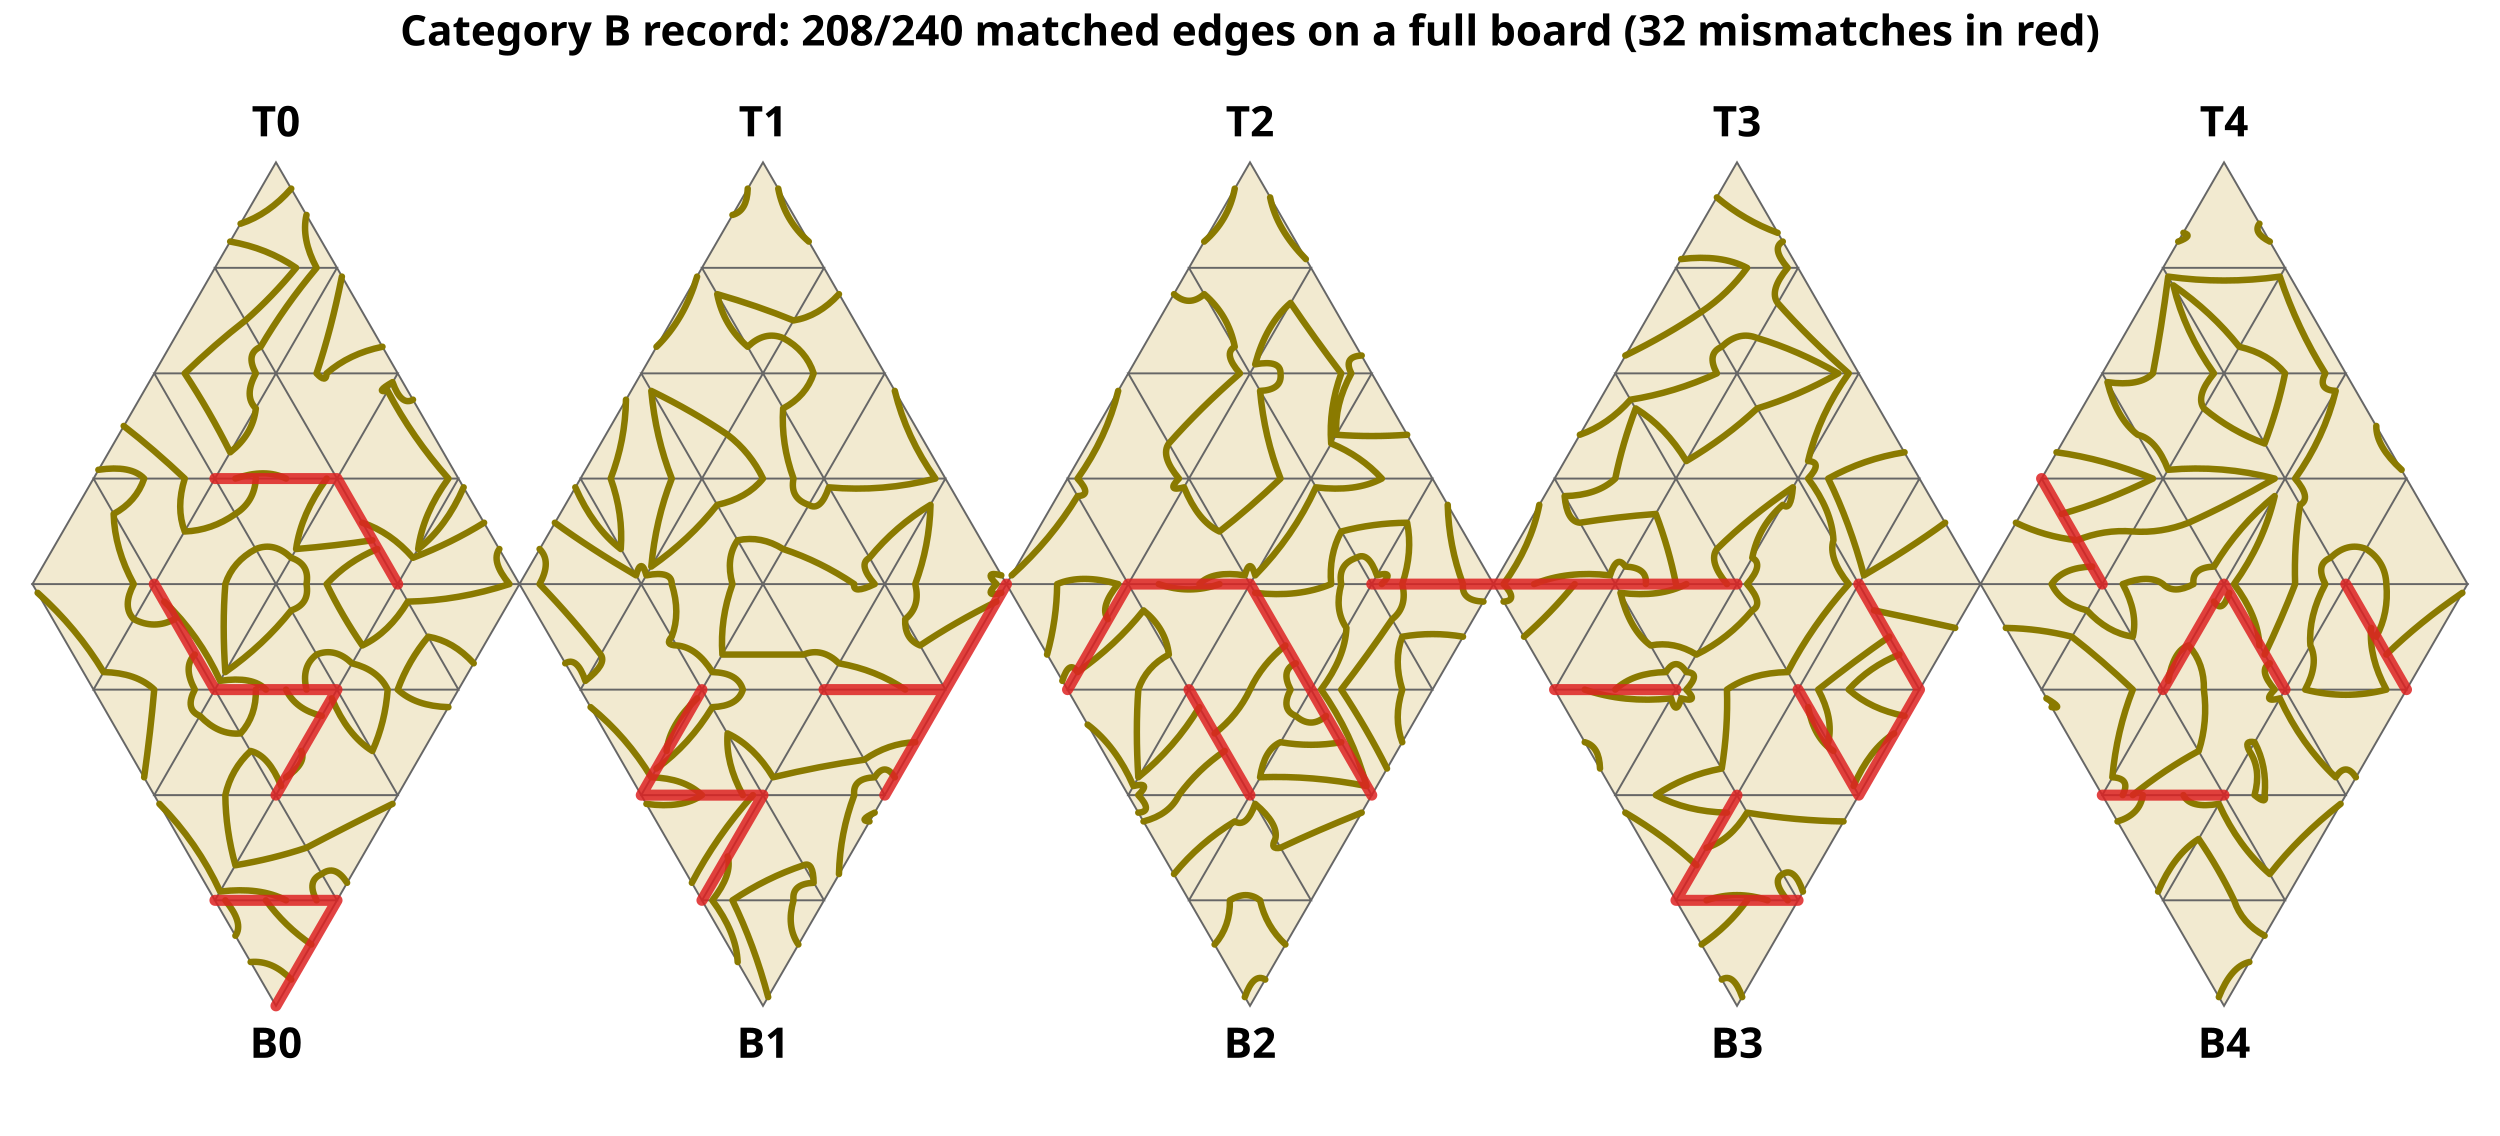
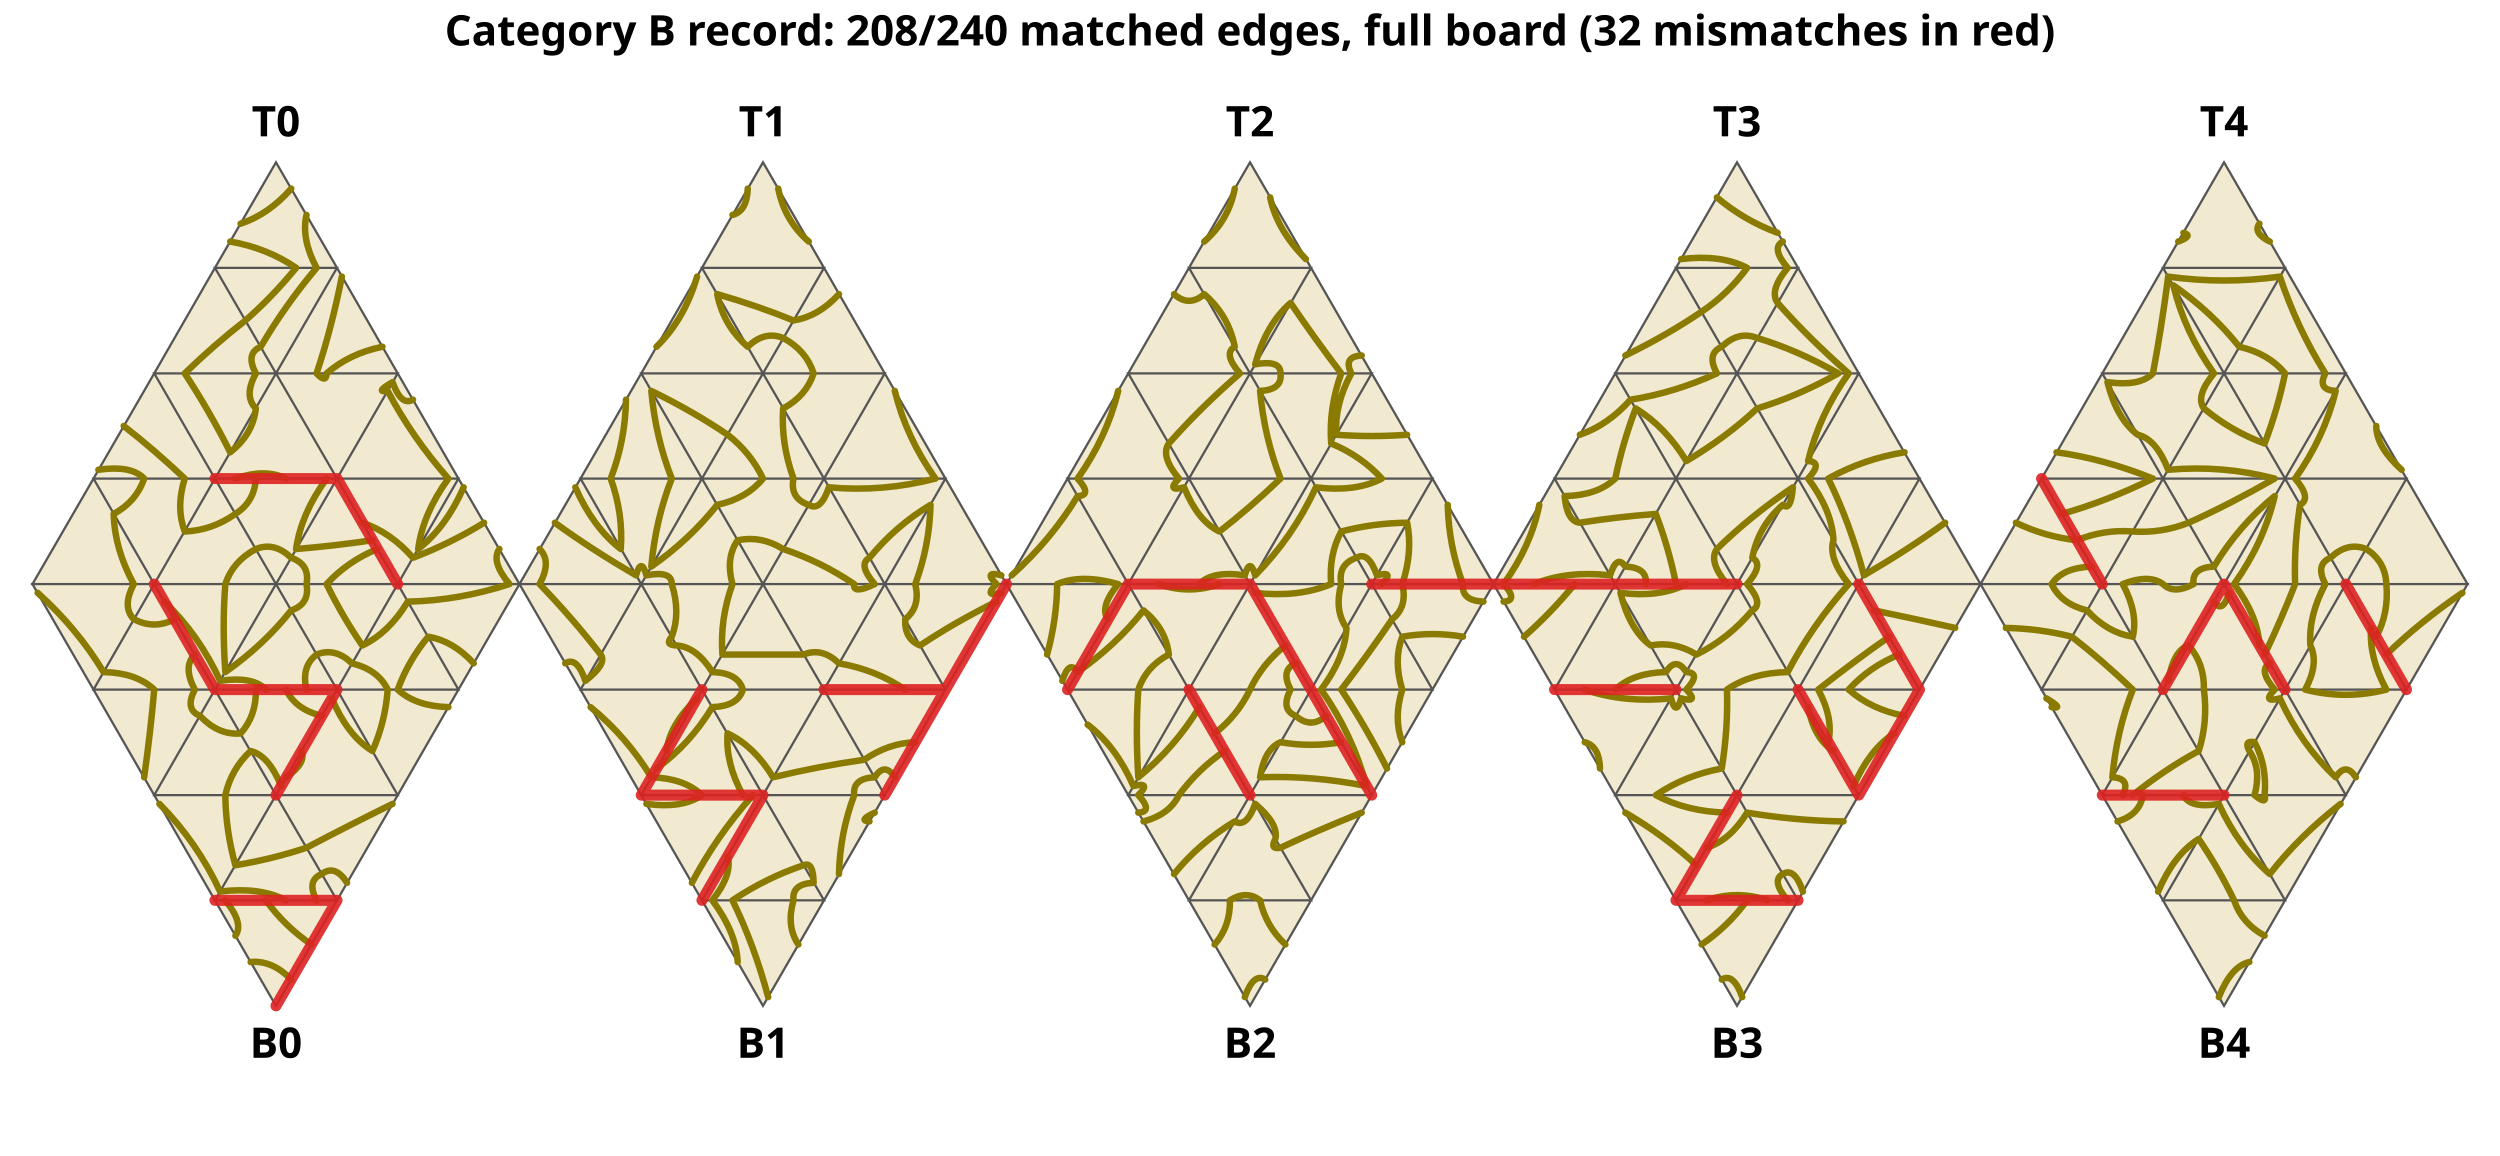
- <svg xmlns="http://www.w3.org/2000/svg" viewBox="-10 -20 770.0 349.808" font-family="sans-serif">
-   <style>.g{fill:none;stroke:#8a7a00;stroke-width:2.0;stroke-linecap:round}.grid{fill:none;stroke:#666;stroke-width:.6}.mis{fill:none;stroke:#d22;stroke-width:3.4;stroke-linecap:round;opacity:.85}.flb{font-size:13px;fill:#000;text-anchor:middle;font-weight:bold}</style>
-   <text x="375.0" y="-6" class="flb">Category B record: 208/240 matched edges on a full board (32 mismatches in red)</text>
+ <svg xmlns="http://www.w3.org/2000/svg" viewBox="-10 -20 770.0 355.808" font-family="sans-serif">
+   <style>.g{fill:none;stroke:#8a7a00;stroke-width:2.0;stroke-linecap:round;opacity:1}.grid{fill:none;stroke:#555;stroke-width:.7}.mis{fill:none;stroke:#d22;stroke-width:3.4;stroke-linecap:round;opacity:.9}.num{font-size:7.5px;fill:#111;text-anchor:middle;font-weight:bold}.flb{font-size:13px;fill:#000;text-anchor:middle;font-weight:bold}</style>
+   <text x="375.0" y="-6" class="flb">Category B record: 208/240 matched edges, full board (32 mismatches in red)</text>
  <defs>
    <pattern id="hx" width="6" height="6" patternUnits="userSpaceOnUse">
      <path d="M0,6L6,0" stroke="#b33" stroke-width="1.6" />
    </pattern>
  </defs>
  <path d="M131.2,127.4L112.5,159.9L150.0,159.9Z M93.8,127.4L75.0,159.9L112.5,159.9Z M56.2,127.4L37.5,159.9L75.0,159.9Z M18.8,127.4L0.0,159.9L37.5,159.9Z M112.5,95.0L93.8,127.4L131.2,127.4Z M75.0,95.0L56.2,127.4L93.8,127.4Z M37.5,95.0L18.8,127.4L56.2,127.4Z M93.8,62.5L75.0,95.0L112.5,95.0Z M56.2,62.5L37.5,95.0L75.0,95.0Z M75.0,30.0L56.2,62.5L93.8,62.5Z M112.5,159.9L131.2,127.4L93.8,127.4Z M75.0,159.9L93.8,127.4L56.2,127.4Z M37.5,159.9L56.2,127.4L18.8,127.4Z M93.8,127.4L112.5,95.0L75.0,95.0Z M56.2,127.4L75.0,95.0L37.5,95.0Z M75.0,95.0L93.8,62.5L56.2,62.5Z M281.2,127.4L262.5,159.9L300.0,159.9Z M243.8,127.4L225.0,159.9L262.5,159.9Z M206.2,127.4L187.5,159.9L225.0,159.9Z M168.8,127.4L150.0,159.9L187.5,159.9Z M262.5,95.0L243.8,127.4L281.2,127.4Z M225.0,95.0L206.2,127.4L243.8,127.4Z M187.5,95.0L168.8,127.4L206.2,127.4Z M243.8,62.5L225.0,95.0L262.5,95.0Z M206.2,62.5L187.5,95.0L225.0,95.0Z M225.0,30.0L206.2,62.5L243.8,62.5Z M262.5,159.9L281.2,127.4L243.8,127.4Z M225.0,159.9L243.8,127.4L206.2,127.4Z M187.5,159.9L206.2,127.4L168.8,127.4Z M243.8,127.4L262.5,95.0L225.0,95.0Z M206.2,127.4L225.0,95.0L187.5,95.0Z M225.0,95.0L243.8,62.5L206.2,62.5Z M431.2,127.4L412.5,159.9L450.0,159.9Z M393.8,127.4L375.0,159.9L412.5,159.9Z M356.2,127.4L337.5,159.9L375.0,159.9Z M318.8,127.4L300.0,159.9L337.5,159.9Z M412.5,95.0L393.8,127.4L431.2,127.4Z M375.0,95.0L356.2,127.4L393.8,127.4Z M337.5,95.0L318.8,127.4L356.2,127.4Z M393.8,62.5L375.0,95.0L412.5,95.0Z M356.2,62.5L337.5,95.0L375.0,95.0Z M375.0,30.0L356.2,62.5L393.8,62.5Z M412.5,159.9L431.2,127.4L393.8,127.4Z M375.0,159.9L393.8,127.4L356.2,127.4Z M337.5,159.9L356.2,127.4L318.8,127.4Z M393.8,127.4L412.5,95.0L375.0,95.0Z M356.2,127.4L375.0,95.0L337.5,95.0Z M375.0,95.0L393.8,62.5L356.2,62.5Z M581.2,127.4L562.5,159.9L600.0,159.9Z M543.8,127.4L525.0,159.9L562.5,159.9Z M506.2,127.4L487.5,159.9L525.0,159.9Z M468.8,127.4L450.0,159.9L487.5,159.9Z M562.5,95.0L543.8,127.4L581.2,127.4Z M525.0,95.0L506.2,127.4L543.8,127.4Z M487.5,95.0L468.8,127.4L506.2,127.4Z M543.8,62.5L525.0,95.0L562.5,95.0Z M506.2,62.5L487.5,95.0L525.0,95.0Z M525.0,30.0L506.2,62.5L543.8,62.5Z M562.5,159.9L581.2,127.4L543.8,127.4Z M525.0,159.9L543.8,127.4L506.2,127.4Z M487.5,159.9L506.2,127.4L468.8,127.4Z M543.8,127.4L562.5,95.0L525.0,95.0Z M506.2,127.4L525.0,95.0L487.5,95.0Z M525.0,95.0L543.8,62.5L506.2,62.5Z M731.2,127.4L712.5,159.9L750.0,159.9Z M693.8,127.4L675.0,159.9L712.5,159.9Z M656.2,127.4L637.5,159.9L675.0,159.9Z M618.8,127.4L600.0,159.9L637.5,159.9Z M712.5,95.0L693.8,127.4L731.2,127.4Z M675.0,95.0L656.2,127.4L693.8,127.4Z M637.5,95.0L618.8,127.4L656.2,127.4Z M693.8,62.5L675.0,95.0L712.5,95.0Z M656.2,62.5L637.5,95.0L675.0,95.0Z M675.0,30.0L656.2,62.5L693.8,62.5Z M712.5,159.9L731.2,127.4L693.8,127.4Z M675.0,159.9L693.8,127.4L656.2,127.4Z M637.5,159.9L656.2,127.4L618.8,127.4Z M693.8,127.4L712.5,95.0L675.0,95.0Z M656.2,127.4L675.0,95.0L637.5,95.0Z M675.0,95.0L693.8,62.5L656.2,62.5Z M18.8,192.4L37.5,159.9L0.0,159.9Z M56.2,192.4L75.0,159.9L37.5,159.9Z M93.8,192.4L112.5,159.9L75.0,159.9Z M131.2,192.4L150.0,159.9L112.5,159.9Z M37.5,224.9L56.2,192.4L18.8,192.4Z M75.0,224.9L93.8,192.4L56.2,192.4Z M112.5,224.9L131.2,192.4L93.8,192.4Z M56.2,257.3L75.0,224.9L37.5,224.9Z M93.8,257.3L112.5,224.9L75.0,224.9Z M75.0,289.8L93.8,257.3L56.2,257.3Z M37.5,159.9L18.8,192.4L56.2,192.4Z M75.0,159.9L56.2,192.4L93.8,192.4Z M112.5,159.9L93.8,192.4L131.2,192.4Z M56.2,192.4L37.5,224.9L75.0,224.9Z M93.8,192.4L75.0,224.9L112.5,224.9Z M75.0,224.9L56.2,257.3L93.8,257.3Z M168.8,192.4L187.5,159.9L150.0,159.9Z M206.2,192.4L225.0,159.9L187.5,159.9Z M243.8,192.4L262.5,159.9L225.0,159.9Z M281.2,192.4L300.0,159.9L262.5,159.9Z M187.5,224.9L206.2,192.4L168.8,192.4Z M225.0,224.9L243.8,192.4L206.2,192.4Z M262.5,224.9L281.2,192.4L243.8,192.4Z M206.2,257.3L225.0,224.9L187.5,224.9Z M243.8,257.3L262.5,224.9L225.0,224.9Z M225.0,289.8L243.8,257.3L206.2,257.3Z M187.5,159.9L168.8,192.4L206.2,192.4Z M225.0,159.9L206.2,192.4L243.8,192.4Z M262.5,159.9L243.8,192.4L281.2,192.4Z M206.2,192.4L187.5,224.9L225.0,224.9Z M243.8,192.4L225.0,224.9L262.5,224.9Z M225.0,224.9L206.2,257.3L243.8,257.3Z M318.8,192.4L337.5,159.9L300.0,159.9Z M356.2,192.4L375.0,159.9L337.5,159.9Z M393.8,192.4L412.5,159.9L375.0,159.9Z M431.2,192.4L450.0,159.9L412.5,159.9Z M337.5,224.9L356.2,192.4L318.8,192.4Z M375.0,224.9L393.8,192.4L356.2,192.4Z M412.5,224.9L431.2,192.4L393.8,192.4Z M356.2,257.3L375.0,224.9L337.5,224.9Z M393.8,257.3L412.5,224.9L375.0,224.9Z M375.0,289.8L393.8,257.3L356.2,257.3Z M337.5,159.9L318.8,192.4L356.2,192.4Z M375.0,159.9L356.2,192.4L393.8,192.4Z M412.5,159.9L393.8,192.4L431.2,192.4Z M356.2,192.4L337.5,224.9L375.0,224.9Z M393.8,192.4L375.0,224.9L412.5,224.9Z M375.0,224.9L356.2,257.3L393.8,257.3Z M468.8,192.4L487.5,159.9L450.0,159.9Z M506.2,192.4L525.0,159.9L487.5,159.9Z M543.8,192.4L562.5,159.9L525.0,159.9Z M581.2,192.4L600.0,159.9L562.5,159.9Z M487.5,224.9L506.2,192.4L468.8,192.4Z M525.0,224.9L543.8,192.4L506.2,192.4Z M562.5,224.9L581.2,192.4L543.8,192.4Z M506.2,257.3L525.0,224.9L487.5,224.9Z M543.8,257.3L562.5,224.9L525.0,224.9Z M525.0,289.8L543.8,257.3L506.2,257.3Z M487.5,159.9L468.8,192.4L506.2,192.4Z M525.0,159.9L506.2,192.4L543.8,192.4Z M562.5,159.9L543.8,192.4L581.2,192.4Z M506.2,192.4L487.5,224.9L525.0,224.9Z M543.8,192.4L525.0,224.9L562.5,224.9Z M525.0,224.9L506.2,257.3L543.8,257.3Z M618.8,192.4L637.5,159.9L600.0,159.9Z M656.2,192.4L675.0,159.9L637.5,159.9Z M693.8,192.4L712.5,159.9L675.0,159.9Z M731.2,192.4L750.0,159.9L712.5,159.9Z M637.5,224.9L656.2,192.4L618.8,192.4Z M675.0,224.9L693.8,192.4L656.2,192.4Z M712.5,224.9L731.2,192.4L693.8,192.4Z M656.2,257.3L675.0,224.9L637.5,224.9Z M693.8,257.3L712.5,224.9L675.0,224.9Z M675.0,289.8L693.8,257.3L656.2,257.3Z M637.5,159.9L618.8,192.4L656.2,192.4Z M675.0,159.9L656.2,192.4L693.8,192.4Z M712.5,159.9L693.8,192.4L731.2,192.4Z M656.2,192.4L637.5,224.9L675.0,224.9Z M693.8,192.4L675.0,224.9L712.5,224.9Z M675.0,224.9L656.2,257.3L693.8,257.3Z" fill="#f2ead0" stroke="none" />
  <path class="grid" d="M131.2,127.4L112.5,159.9L150.0,159.9Z M93.8,127.4L75.0,159.9L112.5,159.9Z M56.2,127.4L37.5,159.9L75.0,159.9Z M18.8,127.4L0.0,159.9L37.5,159.9Z M112.5,95.0L93.8,127.4L131.2,127.4Z M75.0,95.0L56.2,127.4L93.8,127.4Z M37.5,95.0L18.8,127.4L56.2,127.4Z M93.8,62.5L75.0,95.0L112.5,95.0Z M56.2,62.5L37.5,95.0L75.0,95.0Z M75.0,30.0L56.2,62.5L93.8,62.5Z M112.5,159.9L131.2,127.4L93.8,127.4Z M75.0,159.9L93.8,127.4L56.2,127.4Z M37.5,159.9L56.2,127.4L18.8,127.4Z M93.8,127.4L112.5,95.0L75.0,95.0Z M56.2,127.4L75.0,95.0L37.5,95.0Z M75.0,95.0L93.8,62.5L56.2,62.5Z M281.2,127.4L262.5,159.9L300.0,159.9Z M243.8,127.4L225.0,159.9L262.5,159.9Z M206.2,127.4L187.5,159.9L225.0,159.9Z M168.8,127.4L150.0,159.9L187.5,159.9Z M262.5,95.0L243.8,127.4L281.2,127.4Z M225.0,95.0L206.2,127.4L243.8,127.4Z M187.5,95.0L168.8,127.4L206.2,127.4Z M243.8,62.5L225.0,95.0L262.5,95.0Z M206.2,62.5L187.5,95.0L225.0,95.0Z M225.0,30.0L206.2,62.5L243.8,62.5Z M262.5,159.9L281.2,127.4L243.8,127.4Z M225.0,159.9L243.8,127.4L206.2,127.4Z M187.5,159.9L206.2,127.4L168.8,127.4Z M243.8,127.4L262.5,95.0L225.0,95.0Z M206.2,127.4L225.0,95.0L187.5,95.0Z M225.0,95.0L243.8,62.5L206.2,62.5Z M431.2,127.4L412.5,159.9L450.0,159.9Z M393.8,127.4L375.0,159.9L412.5,159.9Z M356.2,127.4L337.5,159.9L375.0,159.9Z M318.8,127.4L300.0,159.9L337.5,159.9Z M412.5,95.0L393.8,127.4L431.2,127.4Z M375.0,95.0L356.2,127.4L393.8,127.4Z M337.5,95.0L318.8,127.4L356.2,127.4Z M393.8,62.5L375.0,95.0L412.5,95.0Z M356.2,62.5L337.5,95.0L375.0,95.0Z M375.0,30.0L356.2,62.5L393.8,62.5Z M412.5,159.9L431.2,127.4L393.8,127.4Z M375.0,159.9L393.8,127.4L356.2,127.4Z M337.5,159.9L356.2,127.4L318.8,127.4Z M393.8,127.4L412.5,95.0L375.0,95.0Z M356.2,127.4L375.0,95.0L337.5,95.0Z M375.0,95.0L393.8,62.5L356.2,62.5Z M581.2,127.4L562.5,159.9L600.0,159.9Z M543.8,127.4L525.0,159.9L562.5,159.9Z M506.2,127.4L487.5,159.9L525.0,159.9Z M468.8,127.4L450.0,159.9L487.5,159.9Z M562.5,95.0L543.8,127.4L581.2,127.4Z M525.0,95.0L506.2,127.4L543.8,127.4Z M487.5,95.0L468.8,127.4L506.2,127.4Z M543.8,62.5L525.0,95.0L562.5,95.0Z M506.2,62.5L487.5,95.0L525.0,95.0Z M525.0,30.0L506.2,62.5L543.8,62.5Z M562.5,159.9L581.2,127.4L543.8,127.4Z M525.0,159.9L543.8,127.4L506.2,127.4Z M487.5,159.9L506.2,127.4L468.8,127.4Z M543.8,127.4L562.5,95.0L525.0,95.0Z M506.2,127.4L525.0,95.0L487.5,95.0Z M525.0,95.0L543.8,62.5L506.2,62.5Z M731.2,127.4L712.5,159.9L750.0,159.9Z M693.8,127.4L675.0,159.9L712.5,159.9Z M656.2,127.4L637.5,159.9L675.0,159.9Z M618.8,127.4L600.0,159.9L637.5,159.9Z M712.5,95.0L693.8,127.4L731.2,127.4Z M675.0,95.0L656.2,127.4L693.8,127.4Z M637.5,95.0L618.8,127.4L656.2,127.4Z M693.8,62.5L675.0,95.0L712.5,95.0Z M656.2,62.5L637.5,95.0L675.0,95.0Z M675.0,30.0L656.2,62.5L693.8,62.5Z M712.5,159.9L731.2,127.4L693.8,127.4Z M675.0,159.9L693.8,127.4L656.2,127.4Z M637.5,159.9L656.2,127.4L618.8,127.4Z M693.8,127.4L712.5,95.0L675.0,95.0Z M656.2,127.4L675.0,95.0L637.5,95.0Z M675.0,95.0L693.8,62.5L656.2,62.5Z M18.8,192.4L37.5,159.9L0.0,159.9Z M56.2,192.4L75.0,159.9L37.5,159.9Z M93.8,192.4L112.5,159.9L75.0,159.9Z M131.2,192.4L150.0,159.9L112.5,159.9Z M37.5,224.9L56.2,192.4L18.8,192.4Z M75.0,224.9L93.8,192.4L56.2,192.4Z M112.5,224.9L131.2,192.4L93.8,192.4Z M56.2,257.3L75.0,224.9L37.5,224.9Z M93.8,257.3L112.5,224.9L75.0,224.9Z M75.0,289.8L93.8,257.3L56.2,257.3Z M37.5,159.9L18.8,192.4L56.2,192.4Z M75.0,159.9L56.2,192.4L93.8,192.4Z M112.5,159.9L93.8,192.4L131.2,192.4Z M56.2,192.4L37.5,224.9L75.0,224.9Z M93.8,192.4L75.0,224.9L112.5,224.9Z M75.0,224.9L56.2,257.3L93.8,257.3Z M168.8,192.4L187.5,159.9L150.0,159.9Z M206.2,192.4L225.0,159.9L187.5,159.9Z M243.8,192.4L262.5,159.9L225.0,159.9Z M281.2,192.4L300.0,159.9L262.5,159.9Z M187.5,224.9L206.2,192.4L168.8,192.4Z M225.0,224.9L243.8,192.4L206.2,192.4Z M262.5,224.9L281.2,192.4L243.8,192.4Z M206.2,257.3L225.0,224.9L187.5,224.9Z M243.8,257.3L262.5,224.9L225.0,224.9Z M225.0,289.8L243.8,257.3L206.2,257.3Z M187.5,159.9L168.8,192.4L206.2,192.4Z M225.0,159.9L206.2,192.4L243.8,192.4Z M262.5,159.9L243.8,192.4L281.2,192.4Z M206.2,192.4L187.5,224.9L225.0,224.9Z M243.8,192.4L225.0,224.9L262.5,224.9Z M225.0,224.9L206.2,257.3L243.8,257.3Z M318.8,192.4L337.5,159.9L300.0,159.9Z M356.2,192.4L375.0,159.9L337.5,159.9Z M393.8,192.4L412.5,159.9L375.0,159.9Z M431.2,192.4L450.0,159.9L412.5,159.9Z M337.5,224.9L356.2,192.4L318.8,192.4Z M375.0,224.9L393.8,192.4L356.2,192.4Z M412.5,224.9L431.2,192.4L393.8,192.4Z M356.2,257.3L375.0,224.9L337.5,224.9Z M393.8,257.3L412.5,224.9L375.0,224.9Z M375.0,289.8L393.8,257.3L356.2,257.3Z M337.5,159.9L318.8,192.4L356.2,192.4Z M375.0,159.9L356.2,192.4L393.8,192.4Z M412.5,159.9L393.8,192.4L431.2,192.4Z M356.2,192.4L337.5,224.9L375.0,224.9Z M393.8,192.4L375.0,224.9L412.5,224.9Z M375.0,224.9L356.2,257.3L393.8,257.3Z M468.8,192.4L487.5,159.9L450.0,159.9Z M506.2,192.4L525.0,159.9L487.5,159.9Z M543.8,192.4L562.5,159.9L525.0,159.9Z M581.2,192.4L600.0,159.9L562.5,159.9Z M487.5,224.9L506.2,192.4L468.8,192.4Z M525.0,224.9L543.8,192.4L506.2,192.4Z M562.5,224.9L581.2,192.4L543.8,192.4Z M506.2,257.3L525.0,224.9L487.5,224.9Z M543.8,257.3L562.5,224.9L525.0,224.9Z M525.0,289.8L543.8,257.3L506.2,257.3Z M487.5,159.9L468.8,192.4L506.2,192.4Z M525.0,159.9L506.2,192.4L543.8,192.4Z M562.5,159.9L543.8,192.4L581.2,192.4Z M506.2,192.4L487.5,224.9L525.0,224.9Z M543.8,192.4L525.0,224.9L562.5,224.9Z M525.0,224.9L506.2,257.3L543.8,257.3Z M618.8,192.4L637.5,159.9L600.0,159.9Z M656.2,192.4L675.0,159.9L637.5,159.9Z M693.8,192.4L712.5,159.9L675.0,159.9Z M731.2,192.4L750.0,159.9L712.5,159.9Z M637.5,224.9L656.2,192.4L618.8,192.4Z M675.0,224.9L693.8,192.4L656.2,192.4Z M712.5,224.9L731.2,192.4L693.8,192.4Z M656.2,257.3L675.0,224.9L637.5,224.9Z M693.8,257.3L712.5,224.9L675.0,224.9Z M675.0,289.8L693.8,257.3L656.2,257.3Z M637.5,159.9L618.8,192.4L656.2,192.4Z M675.0,159.9L656.2,192.4L693.8,192.4Z M712.5,159.9L693.8,192.4L731.2,192.4Z M656.2,192.4L637.5,224.9L675.0,224.9Z M693.8,192.4L675.0,224.9L712.5,224.9Z M675.0,224.9L656.2,257.3L693.8,257.3Z" />
  <path class="g" d="M118.8,149.1Q127.4,142.4 132.8,130.1 M117.2,151.8Q129.1,147.2 139.1,141.0 M146.9,159.9Q141.1,152.9 143.8,149.1 M84.4,159.9Q85.5,153.8 79.7,151.8 M90.6,159.9Q97.0,152.9 106.2,149.1 M104.7,146.4Q93.2,148.1 81.2,149.1 M68.8,149.1Q61.7,152.9 59.4,159.9 M62.5,138.3Q55.2,143.4 46.9,143.7 M31.2,159.9Q25.3,149.1 25.0,138.3 M128.1,127.4Q116.9,114.7 109.4,100.4 M117.2,103.1Q113.6,105.2 110.9,97.7 M62.5,127.4Q71.7,124.2 78.1,127.4 M68.8,105.8Q67.9,113.8 60.9,119.3 M34.4,127.4Q30.4,123.2 20.3,124.7 M46.9,127.4Q37.5,118.5 28.1,111.2 M95.3,65.2Q92.1,81.3 87.5,95.0 M107.8,86.8Q97.6,88.9 90.6,95.0 M68.8,95.0Q65.5,88.9 70.3,86.8 M46.9,95.0Q56.2,86.0 65.6,78.7 M64.1,48.9Q72.8,46.0 79.7,38.1 M60.9,54.4Q72.3,56.4 81.2,62.5 M87.5,62.5Q82.7,53.5 84.4,46.2 M101.6,141.0Q110.3,143.9 117.2,151.8 M118.8,149.1Q120.2,138.3 128.1,127.4 M79.7,151.8Q74.5,146.8 68.8,149.1 M81.2,149.1Q82.7,138.3 90.6,127.4 M68.8,127.4Q68.4,134.5 62.5,138.3 M46.9,143.7Q44.1,136.4 46.9,127.4 M34.4,127.4Q32.0,134.5 25.0,138.3 M90.6,95.0Q90.5,98.2 87.5,95.0 M109.4,100.4Q105.2,101.0 110.9,97.7 M60.9,119.3Q54.6,106.7 46.9,95.0 M68.8,105.8Q65.0,102.0 68.8,95.0 M87.5,62.5Q77.7,74.2 70.3,86.8 M81.2,62.5Q73.9,71.4 65.6,78.7 M296.9,159.9Q292.7,155.7 298.4,157.2 M271.9,159.9Q276.3,148.1 276.6,135.5 M245.3,130.1Q242.7,137.7 239.1,135.5 M257.8,151.8Q254.1,153.8 259.4,159.9 M231.2,149.1Q242.7,152.9 253.1,159.9 M196.9,159.9Q197.0,155.7 189.1,157.2 M215.6,159.9Q213.4,151.9 217.2,146.4 M210.9,135.5Q202.4,146.2 190.6,154.5 M167.2,130.1Q172.6,142.4 181.2,149.1 M160.9,141.0Q172.0,149.1 185.9,157.2 M156.2,149.1Q160.0,152.9 156.2,159.9 M265.6,100.4Q269.1,114.7 278.1,127.4 M231.2,105.8Q230.5,116.6 234.4,127.4 M214.1,113.9Q221.2,119.4 225.0,127.4 M182.8,103.1Q182.6,115.7 178.1,127.4 M196.9,127.4Q191.9,114.7 190.6,100.4 M248.4,70.6Q242.1,77.5 234.4,78.7 M231.2,84.1Q238.3,87.9 240.6,95.0 M204.7,65.2Q200.8,78.4 192.2,86.8 M220.3,86.8Q212.8,80.3 210.9,70.6 M239.1,54.4Q231.6,47.9 229.7,38.1 M220.3,38.1Q220.1,45.0 215.6,46.2 M276.6,135.5Q265.8,142.0 257.8,151.8 M278.1,127.4Q262.0,131.6 245.3,130.1 M234.4,127.4Q233.2,133.5 239.1,135.5 M225.0,127.4Q220.1,133.5 210.9,135.5 M217.2,146.4Q224.5,144.9 231.2,149.1 M196.9,127.4Q191.9,140.1 190.6,154.5 M178.1,127.4Q182.0,138.3 181.2,149.1 M185.9,157.2Q187.5,151.5 189.1,157.2 M240.6,95.0Q238.3,102.0 231.2,105.8 M190.6,100.4Q203.5,106.7 214.1,113.9 M210.9,70.6Q223.4,74.2 234.4,78.7 M220.3,86.8Q225.5,81.8 231.2,84.1 M435.9,135.5Q436.2,148.1 440.6,159.9 M414.1,157.2Q419.8,155.7 415.6,159.9 M423.4,141.0Q425.2,150.0 421.9,159.9 M395.3,130.1Q388.3,145.3 376.6,157.2 M407.8,151.8Q402.0,153.8 403.1,159.9 M403.1,143.7Q399.2,151.0 400.0,159.9 M359.4,159.9Q363.4,155.7 373.4,157.2 M365.6,143.7Q359.0,140.6 354.7,130.1 M321.9,132.8Q313.8,146.2 301.6,157.2 M315.6,159.9Q323.1,156.7 334.4,159.9 M415.6,127.4Q409.2,120.4 400.0,116.6 M423.4,113.9Q412.5,114.7 401.6,113.9 M378.1,100.4Q379.4,114.7 384.4,127.4 M321.9,127.4Q330.9,114.7 334.4,100.4 M353.1,127.4Q347.3,120.4 350.0,116.6 M406.2,95.0Q403.6,89.8 409.4,89.5 M384.4,95.0Q384.5,90.8 376.6,92.2 M403.1,95.0Q394.8,84.1 387.5,73.3 M351.6,70.6Q356.2,74.7 360.9,70.6 M371.9,95.0Q366.6,88.9 370.3,86.8 M370.3,38.1Q368.4,47.9 360.9,54.4 M392.2,59.8Q383.2,50.7 381.2,40.8 M395.3,130.1Q407.6,131.6 415.6,127.4 M403.1,143.7Q413.0,141.1 423.4,141.0 M407.8,151.8Q411.4,149.6 414.1,157.2 M373.4,157.2Q375.0,151.5 376.6,157.2 M365.6,143.7Q375.0,136.4 384.4,127.4 M354.7,130.1Q349.0,131.6 353.1,127.4 M321.9,127.4Q326.6,132.6 321.9,132.8 M378.1,100.4Q385.0,100.1 384.4,95.0 M400.0,116.6Q399.2,105.8 403.1,95.0 M401.6,113.9Q400.9,104.8 406.2,95.0 M350.0,116.6Q359.5,105.8 371.9,95.0 M360.9,70.6Q368.4,77.1 370.3,86.8 M376.6,92.2Q379.9,79.9 387.5,73.3 M589.1,141.0Q578.0,149.1 564.1,157.2 M542.2,130.1Q541.6,137.7 539.1,135.5 M529.7,151.8Q533.4,153.8 528.1,159.9 M559.4,159.9Q553.0,151.9 554.7,146.4 M518.8,149.1Q516.1,152.9 521.9,159.9 M490.6,154.5Q497.5,154.8 496.9,159.9 M500.0,138.3Q504.1,149.1 506.2,159.9 M485.9,157.2Q472.6,155.7 462.5,159.9 M476.6,141.0Q472.6,140.6 471.9,132.8 M464.1,135.5Q461.6,148.1 453.1,159.9 M546.9,122.0Q551.6,122.3 546.9,127.4 M553.1,127.4Q564.1,121.3 576.6,119.3 M531.2,105.8Q521.7,114.7 509.4,122.0 M487.5,127.4Q489.7,116.6 493.8,105.8 M492.2,103.1Q485.3,110.9 476.6,113.9 M556.2,95.0Q543.8,87.9 531.2,84.1 M559.4,95.0Q547.0,84.1 537.5,73.3 M490.6,89.5Q503.5,83.2 514.1,76.0 M518.8,95.0Q515.5,88.9 520.3,86.8 M507.8,59.8Q520.1,58.3 528.1,62.5 M518.8,40.8Q527.2,47.9 537.5,51.7 M540.6,62.5Q535.4,56.4 539.1,54.4 M546.9,127.4Q554.3,137.3 554.7,146.4 M553.1,127.4Q559.8,141.1 564.1,157.2 M518.8,149.1Q528.8,139.2 542.2,130.1 M529.7,151.8Q531.6,142.0 539.1,135.5 M490.6,154.5Q488.0,150.6 485.9,157.2 M500.0,138.3Q488.0,139.2 476.6,141.0 M487.5,127.4Q482.0,132.6 471.9,132.8 M546.9,122.0Q550.3,107.7 559.4,95.0 M556.2,95.0Q543.8,102.0 531.2,105.8 M509.4,122.0Q503.0,111.5 493.8,105.8 M518.8,95.0Q505.7,101.0 492.2,103.1 M540.6,62.5Q534.8,69.5 537.5,73.3 M528.1,62.5Q522.3,70.5 514.1,76.0 M520.3,86.8Q525.5,81.8 531.2,84.1 M718.8,149.1Q724.7,152.9 725.0,159.9 M678.1,159.9Q687.2,147.2 690.6,132.8 M706.2,159.9Q703.0,153.8 707.8,151.8 M696.9,159.9Q696.5,148.1 698.4,135.5 M671.9,154.5Q665.0,154.8 665.6,159.9 M664.1,141.0Q655.7,144.3 646.9,143.7 M643.8,159.9Q651.9,156.7 656.2,159.9 M610.9,141.0Q619.8,145.3 629.7,146.4 M621.9,159.9Q625.3,154.8 634.4,154.5 M696.9,127.4Q705.9,114.7 709.4,100.4 M729.7,124.7Q721.8,117.5 721.9,111.2 M657.8,124.7Q674.5,123.2 690.6,127.4 M668.8,105.8Q677.2,112.8 687.5,116.6 M623.4,119.3Q638.0,121.3 653.1,127.4 M648.4,113.9Q641.9,109.0 639.1,97.7 M692.2,65.2Q697.6,81.3 706.2,95.0 M679.7,86.8Q688.8,88.9 693.8,95.0 M671.9,95.0Q662.8,82.2 659.4,67.9 M653.1,95.0Q655.7,81.3 657.8,65.2 M662.5,51.7Q665.7,52.6 660.9,54.4 M689.1,54.4Q683.8,51.7 685.9,48.9 M718.8,149.1Q713.0,146.8 707.8,151.8 M696.9,127.4Q702.1,133.5 698.4,135.5 M690.6,127.4Q676.6,135.4 664.1,141.0 M671.9,154.5Q679.4,142.0 690.6,132.8 M625.0,138.3Q638.6,134.5 653.1,127.4 M629.7,146.4Q638.0,143.0 646.9,143.7 M687.5,116.6Q691.6,105.8 693.8,95.0 M709.4,100.4Q703.6,100.1 706.2,95.0 M639.1,97.7Q649.1,99.1 653.1,95.0 M648.4,113.9Q654.1,115.2 657.8,124.7 M668.8,105.8Q666.1,102.0 671.9,95.0 M657.8,65.2Q675.0,67.6 692.2,65.2 M659.4,67.9Q671.2,76.1 679.7,86.8 M21.9,187.0Q13.8,173.6 1.6,162.6 M31.2,170.7Q27.5,166.9 31.2,159.9 M57.8,189.7Q51.3,175.5 40.6,165.3 M59.4,187.0Q58.4,172.6 59.4,159.9 M90.6,159.9Q95.4,169.8 101.6,178.8 M84.4,159.9Q85.5,166.0 79.7,168.0 M87.5,181.6Q93.2,179.3 98.4,184.3 M115.6,165.3Q131.2,165.0 146.9,159.9 M121.9,176.1Q129.6,177.4 135.9,184.3 M51.6,200.5Q46.8,198.5 50.0,192.4 M37.5,192.4Q36.4,205.1 34.4,219.4 M78.1,192.4Q81.0,198.5 89.1,200.5 M68.8,192.4Q69.0,200.4 64.1,205.9 M67.2,211.3Q72.8,212.7 76.6,222.1 M128.1,197.8Q118.0,197.5 112.5,192.4 M109.4,192.4Q108.7,202.3 104.7,211.3 M57.8,254.6Q50.8,239.5 39.1,227.6 M62.5,246.5Q59.5,235.7 59.4,224.9 M84.4,241.1Q96.5,234.7 110.9,227.6 M89.1,249.2Q93.2,246.1 96.9,251.9 M79.7,281.7Q73.9,275.7 67.2,276.3 M85.9,270.9Q77.7,265.3 71.9,257.3 M59.4,257.3Q65.2,264.4 62.5,268.2 M50.0,192.4Q46.2,185.3 50.0,181.6 M37.5,192.4Q32.0,187.2 21.9,187.0 M43.8,170.7Q37.5,174.0 31.2,170.7 M71.9,192.4Q67.9,188.2 57.8,189.7 M84.4,192.4Q82.7,185.3 87.5,181.6 M79.7,168.0Q71.2,178.7 59.4,187.0 M109.4,192.4Q106.5,186.3 98.4,184.3 M112.5,192.4Q115.8,183.4 121.9,176.1 M115.6,165.3Q109.8,174.9 101.6,178.8 M51.6,200.5Q57.3,206.5 64.1,205.9 M59.4,224.9Q61.2,216.9 67.2,211.3 M104.7,211.3Q97.0,206.5 92.2,195.1 M82.8,211.3Q84.5,215.0 78.1,219.4 M87.5,257.3Q84.3,251.2 89.1,249.2 M78.1,257.3Q70.1,253.1 57.8,254.6 M84.4,241.1Q73.9,244.6 62.5,246.5 M164.1,184.3Q167.7,182.1 170.3,189.7 M175.0,181.6Q166.6,170.7 156.2,159.9 M196.9,176.1Q199.7,168.8 196.9,159.9 M198.4,178.8Q204.6,179.3 209.4,187.0 M212.5,181.6Q211.7,170.7 215.6,159.9 M237.5,181.6Q243.2,179.3 248.4,184.3 M259.4,159.9Q252.5,163.2 253.1,159.9 M296.9,159.9Q292.7,164.1 298.4,162.6 M271.9,159.9Q273.6,166.9 268.8,170.7 M273.4,178.8Q284.0,171.7 296.9,165.3 M190.6,219.4Q183.1,207.0 171.9,197.8 M195.3,211.3Q196.2,203.2 204.7,195.1 M218.8,192.4Q217.3,197.5 209.4,197.8 M214.1,205.9Q222.3,209.8 228.1,219.4 M265.6,219.4Q262.5,214.6 259.4,219.4 M271.9,208.6Q263.6,208.9 256.2,214.0 M189.1,227.6Q200.2,229.1 206.2,224.9 M203.1,251.9Q210.6,237.6 221.9,224.9 M253.1,224.9Q248.7,236.6 248.4,249.2 M237.5,246.5Q240.5,245.2 240.6,251.9 M257.8,233.0Q254.1,232.8 259.4,230.3 M226.6,287.1Q222.3,271.0 215.6,257.3 M235.9,270.9Q232.1,265.3 234.4,257.3 M209.4,257.3Q216.8,267.2 217.2,276.3 M198.4,178.8Q194.6,178.7 196.9,176.1 M175.0,181.6Q177.1,184.4 170.3,189.7 M218.8,192.4Q217.3,187.2 209.4,187.0 M237.5,181.6Q225.0,181.6 212.5,181.6 M273.4,178.8Q268.5,176.8 268.8,170.7 M248.4,184.3Q259.8,186.3 268.8,192.4 M218.8,224.9Q213.4,215.0 214.1,205.9 M206.2,224.9Q200.8,219.7 190.6,219.4 M209.4,197.8Q202.4,209.3 192.2,216.7 M228.1,219.4Q242.7,215.9 256.2,214.0 M253.1,224.9Q252.5,219.7 259.4,219.4 M209.4,257.3Q215.7,249.3 214.1,243.8 M215.6,257.3Q226.1,250.3 237.5,246.5 M234.4,257.3Q233.8,252.2 240.6,251.9 M321.9,187.0Q319.3,183.0 317.2,189.7 M331.2,170.7Q328.6,166.9 334.4,159.9 M315.6,159.9Q315.5,170.7 312.5,181.6 M365.6,159.9Q356.2,163.2 346.9,159.9 M342.2,168.0Q349.1,173.6 350.0,181.6 M376.6,162.6Q389.9,164.1 400.0,159.9 M404.7,173.4Q400.9,167.9 403.1,159.9 M418.8,170.7Q423.6,166.9 421.9,159.9 M421.9,176.1Q431.2,174.5 440.6,176.1 M446.9,165.3Q440.0,165.0 440.6,159.9 M340.6,192.4Q339.7,205.1 340.6,219.4 M325.0,203.2Q333.7,209.8 339.1,222.1 M364.1,205.9Q371.2,200.4 375.0,192.4 M378.1,219.4Q379.4,210.8 384.4,208.6 M389.1,200.5Q384.3,198.5 387.5,192.4 M417.2,216.7Q410.9,204.2 403.1,192.4 M421.9,208.6Q419.1,201.3 421.9,192.4 M396.9,192.4Q406.5,206.0 410.9,222.1 M370.3,233.0Q359.5,239.5 351.6,249.2 M340.6,224.9Q345.3,230.0 340.6,230.3 M353.1,224.9Q350.2,230.9 342.2,233.0 M376.6,227.6Q383.9,233.8 382.8,238.4 M384.4,241.1Q395.9,235.7 409.4,230.3 M378.1,257.3Q379.9,265.3 385.9,270.9 M368.8,257.3Q369.0,265.3 364.1,270.9 M373.4,287.1Q376.1,279.5 379.7,281.7 M350.0,181.6Q343.0,185.3 340.6,192.4 M342.2,168.0Q333.7,178.7 321.9,187.0 M387.5,192.4Q384.3,186.3 389.1,184.3 M375.0,192.4Q378.8,184.4 385.9,178.8 M396.9,192.4Q404.3,182.5 404.7,173.4 M403.1,192.4Q411.4,181.6 418.8,170.7 M421.9,192.4Q419.1,183.4 421.9,176.1 M340.6,219.4Q351.9,210.2 359.4,197.8 M339.1,222.1Q344.8,220.7 340.6,224.9 M353.1,224.9Q359.0,216.9 367.2,211.3 M410.9,222.1Q394.3,218.8 378.1,219.4 M403.1,208.6Q393.8,210.2 384.4,208.6 M398.4,200.5Q393.8,204.6 389.1,200.5 M370.3,233.0Q373.9,235.1 376.6,227.6 M368.8,257.3Q373.9,254.1 378.1,257.3 M384.4,241.1Q381.0,241.8 382.8,238.4 M453.1,159.9Q457.8,165.0 453.1,165.3 M475.0,159.9Q467.7,168.8 459.4,176.1 M489.1,162.6Q501.3,164.1 509.4,159.9 M503.1,187.0Q506.2,182.1 509.4,187.0 M498.4,178.8Q505.7,177.4 512.5,181.6 M559.4,159.9Q548.1,172.6 540.6,187.0 M528.1,159.9Q533.4,166.0 529.7,168.0 M567.2,168.0Q580.2,170.7 592.2,173.4 M504.7,195.1Q490.2,196.6 478.1,192.4 M478.1,208.6Q482.6,209.8 482.8,216.7 M521.9,192.4Q522.3,204.2 520.3,216.7 M509.4,192.4Q513.5,196.6 507.8,195.1 M550.0,192.4Q554.8,201.3 553.1,208.6 M559.4,192.4Q566.3,198.5 576.6,200.5 M560.9,222.1Q565.8,210.8 573.4,205.9 M490.6,230.3Q503.0,237.6 512.5,246.5 M521.9,230.3Q509.5,230.0 500.0,224.9 M528.1,230.3Q543.2,232.8 557.8,233.0 M539.1,249.2Q542.7,247.0 545.3,254.6 M528.1,257.3Q522.3,265.3 514.1,270.9 M520.3,281.7Q523.9,279.5 526.6,287.1 M487.5,192.4Q493.0,187.2 503.1,187.0 M498.4,178.8Q491.9,174.0 489.1,162.6 M540.6,187.0Q529.4,187.2 521.9,192.4 M529.7,168.0Q522.3,176.8 512.5,181.6 M509.4,187.0Q514.1,187.2 509.4,192.4 M575.0,181.6Q565.8,185.3 559.4,192.4 M571.9,176.1Q561.4,183.4 550.0,192.4 M500.0,224.9Q509.0,218.8 520.3,216.7 M507.8,195.1Q506.2,200.8 504.7,195.1 M554.7,211.3Q548.7,207.4 546.9,197.8 M515.6,241.1Q522.8,238.9 528.1,230.3 M540.6,257.3Q535.4,251.2 539.1,249.2 M515.6,257.3Q525.0,254.1 534.4,257.3 M621.9,159.9Q624.8,166.0 632.8,168.0 M607.8,173.4Q618.2,173.6 628.1,176.1 M643.8,159.9Q648.6,168.8 646.9,176.1 M665.6,159.9Q659.5,163.2 656.2,159.9 M657.8,189.7Q659.5,180.2 664.1,178.8 M685.9,178.8Q685.5,169.8 678.1,159.9 M687.5,181.6Q692.7,170.7 696.9,159.9 M701.6,178.8Q700.9,169.8 706.2,159.9 M725.0,159.9Q725.8,168.8 721.9,176.1 M725.0,181.6Q735.1,171.7 748.4,162.6 M620.3,195.1Q626.0,198.5 621.9,197.8 M640.6,219.4Q641.9,205.1 646.9,192.4 M690.6,192.4Q686.5,196.6 692.2,195.1 M668.8,192.4Q670.1,202.3 667.2,211.3 M682.8,211.3Q681.0,207.9 684.4,208.6 M715.6,219.4Q712.5,214.6 709.4,219.4 M725.0,192.4Q712.5,195.6 700.0,192.4 M662.5,224.9Q664.5,229.1 673.4,227.6 M650.0,224.9Q649.1,230.9 642.2,233.0 M654.7,254.6Q659.5,243.3 667.2,238.4 M687.5,224.9Q688.3,228.1 684.4,224.9 M689.1,249.2Q698.1,237.6 710.9,227.6 M682.8,276.3Q677.2,277.6 673.4,287.1 M687.5,268.2Q680.5,264.4 678.1,257.3 M646.9,176.1Q639.1,174.9 632.8,168.0 M628.1,176.1Q637.5,183.4 646.9,192.4 M676.6,162.6Q674.5,169.2 671.9,165.3 M689.1,184.3Q685.4,186.3 690.6,192.4 M664.1,178.8Q669.0,184.4 668.8,192.4 M701.6,178.8Q704.3,184.4 700.0,192.4 M725.0,192.4Q719.6,182.5 720.3,173.4 M667.2,211.3Q656.8,216.9 646.9,224.9 M640.6,219.4Q646.4,219.7 643.8,224.9 M684.4,224.9Q686.6,216.9 682.8,211.3 M687.5,224.9Q688.3,215.9 684.4,208.6 M709.4,219.4Q698.7,209.3 692.2,195.1 M673.4,227.6Q679.4,240.8 689.1,249.2 M667.2,238.4Q673.4,247.5 678.1,257.3" />
  <path class="mis" d="M112.5,159.9L93.8,127.4 M56.2,127.4L93.8,127.4 M412.5,159.9L450.0,159.9 M337.5,159.9L375.0,159.9 M487.5,159.9L525.0,159.9 M450.0,159.9L487.5,159.9 M637.5,159.9L618.8,127.4 M37.5,159.9L56.2,192.4 M75.0,224.9L93.8,192.4 M93.8,192.4L56.2,192.4 M75.0,289.8L93.8,257.3 M93.8,257.3L56.2,257.3 M281.2,192.4L300.0,159.9 M187.5,224.9L206.2,192.4 M262.5,224.9L281.2,192.4 M281.2,192.4L243.8,192.4 M206.2,257.3L225.0,224.9 M225.0,224.9L187.5,224.9 M318.8,192.4L337.5,159.9 M375.0,159.9L393.8,192.4 M356.2,192.4L375.0,224.9 M393.8,192.4L412.5,224.9 M562.5,159.9L581.2,192.4 M506.2,192.4L468.8,192.4 M562.5,224.9L581.2,192.4 M543.8,192.4L562.5,224.9 M506.2,257.3L525.0,224.9 M543.8,257.3L506.2,257.3 M656.2,192.4L675.0,159.9 M675.0,159.9L693.8,192.4 M712.5,159.9L731.2,192.4 M675.0,224.9L637.5,224.9" />
  <text x="75.0" y="22.0" class="flb">T0</text>
  <text x="75.0" y="305.8" class="flb">B0</text>
  <text x="225.0" y="22.0" class="flb">T1</text>
  <text x="225.0" y="305.8" class="flb">B1</text>
  <text x="375.0" y="22.0" class="flb">T2</text>
  <text x="375.0" y="305.8" class="flb">B2</text>
  <text x="525.0" y="22.0" class="flb">T3</text>
  <text x="525.0" y="305.8" class="flb">B3</text>
  <text x="675.0" y="22.0" class="flb">T4</text>
  <text x="675.0" y="305.8" class="flb">B4</text>
</svg>
